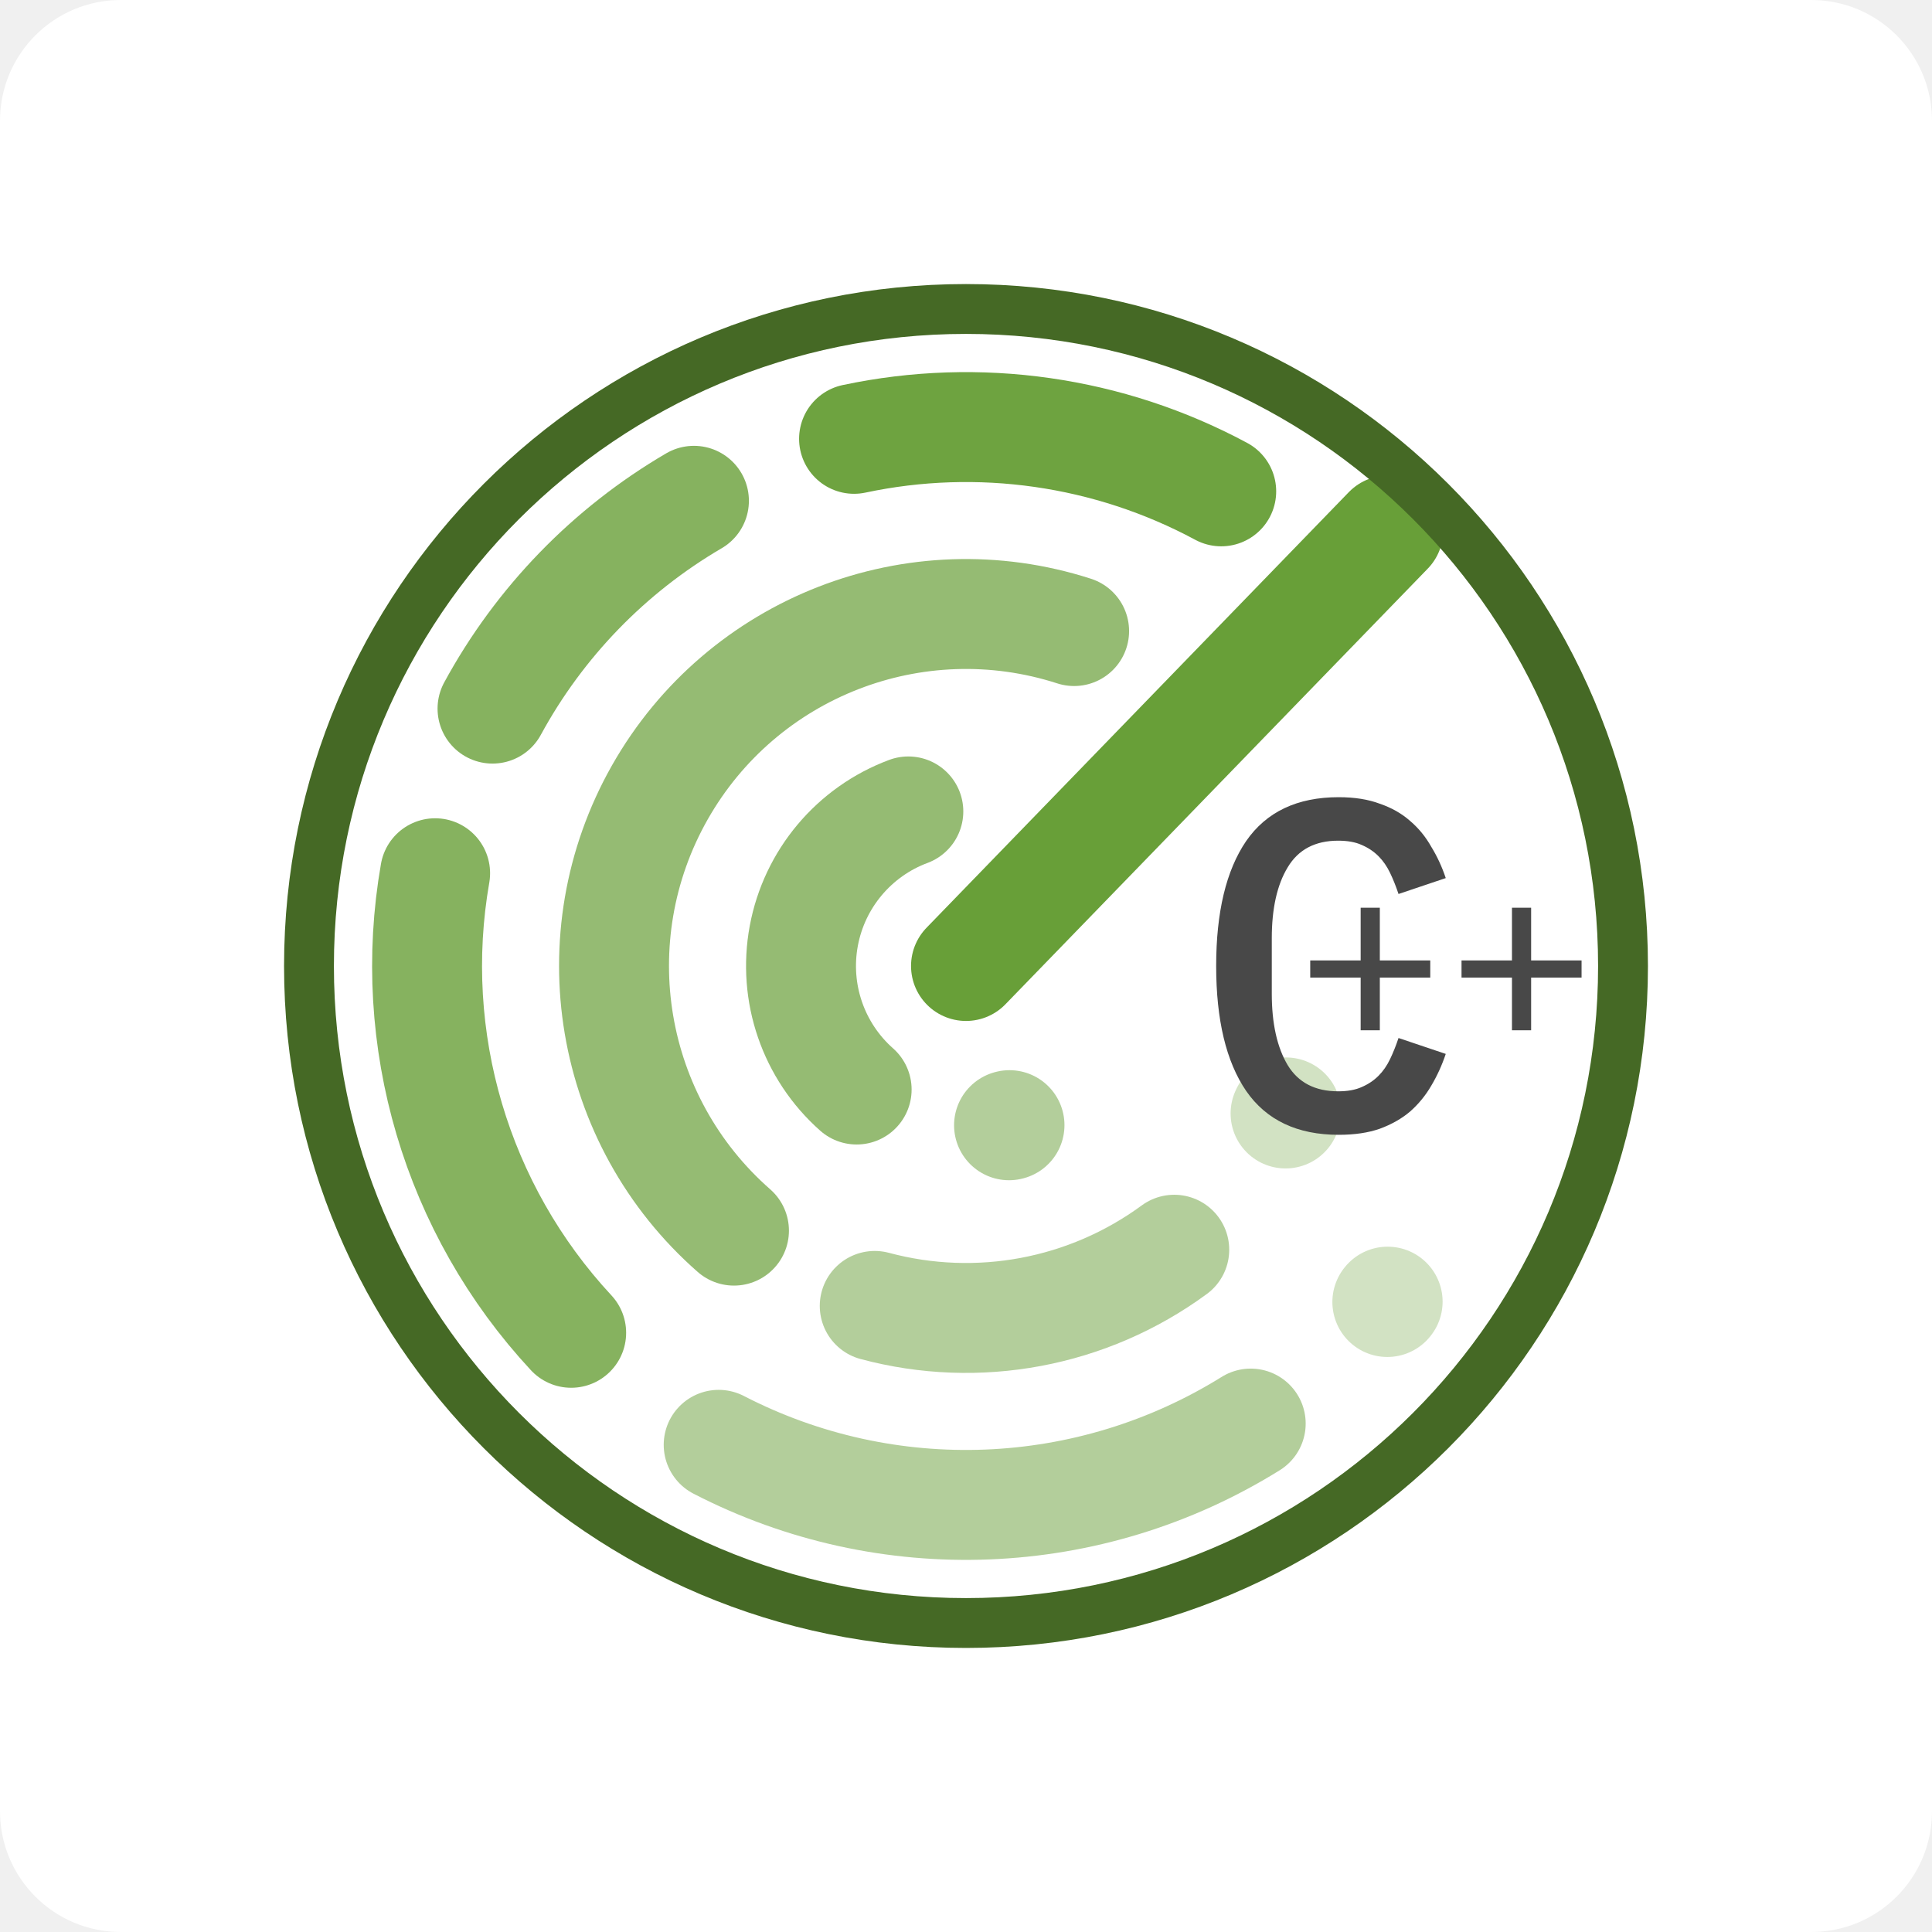
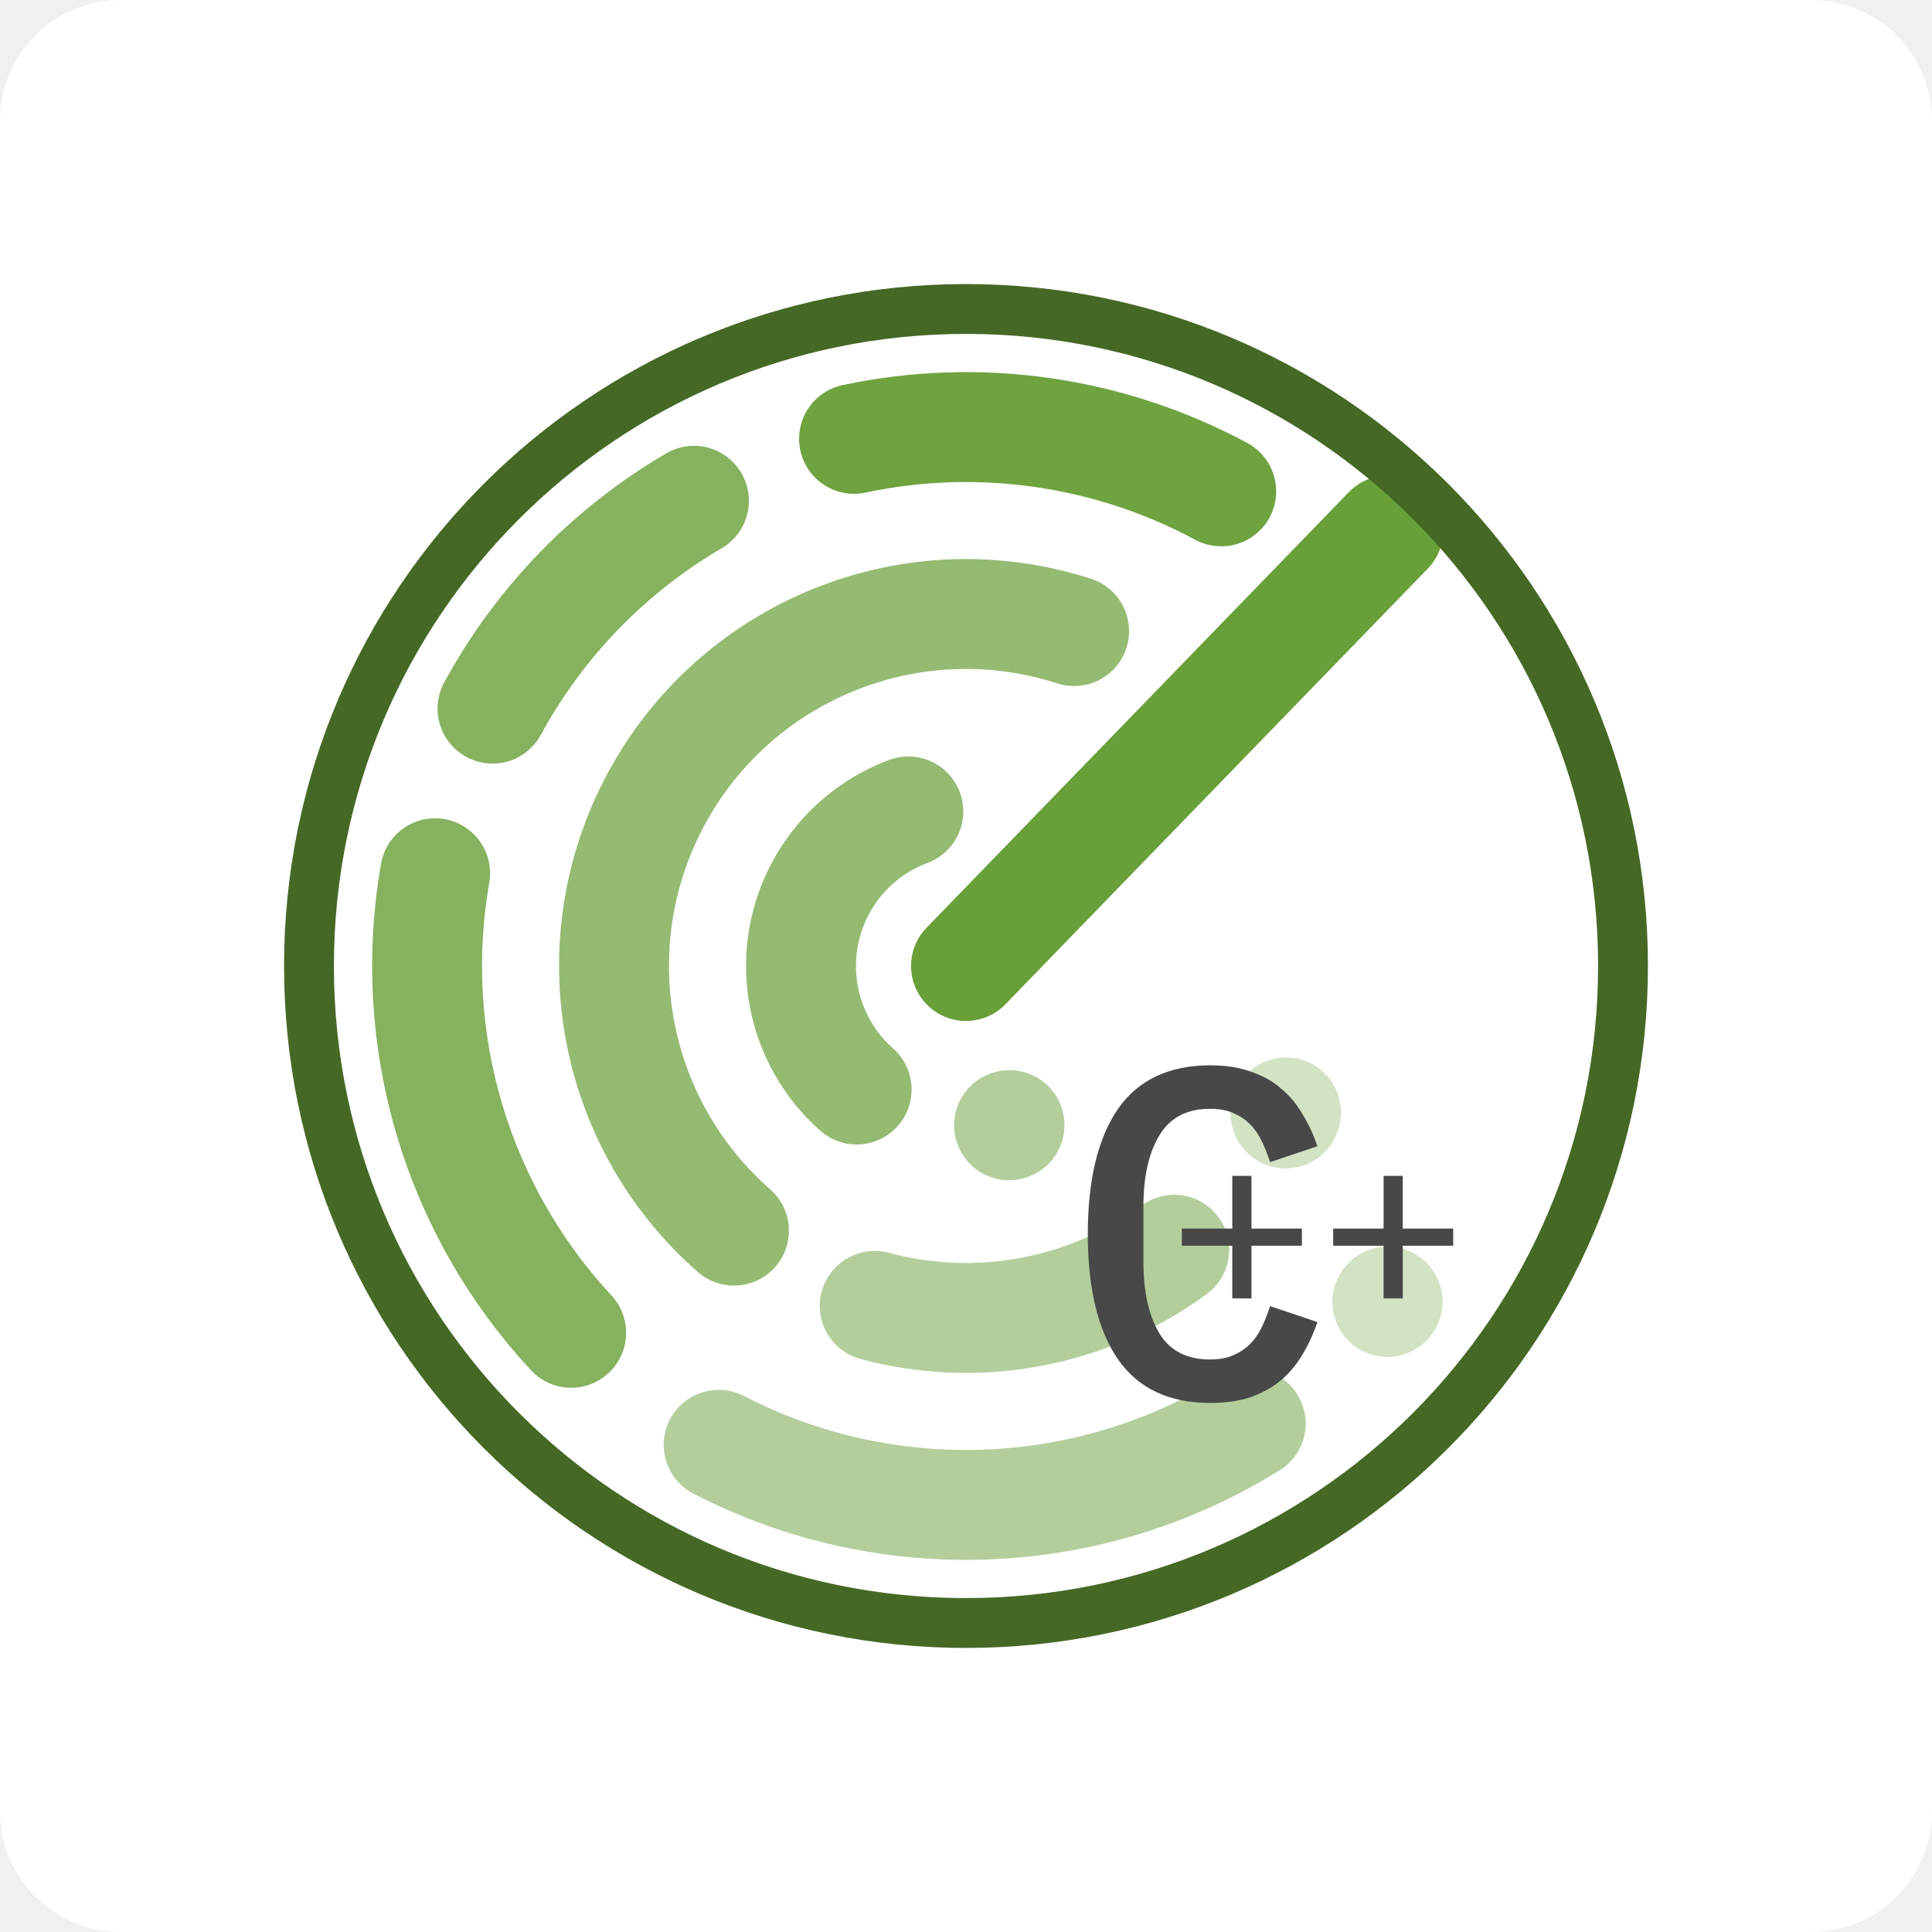
<svg xmlns="http://www.w3.org/2000/svg" width="512mm" height="512mm" viewBox="0 0 512 512" version="1.1" id="svg8">
  <defs id="defs2" />
  <g id="layer1" transform="translate(-22.60834,-57.68037)">
    <rect style="fill:#ffffff;fill-opacity:1;stroke:none;stroke-width:2.993" id="rect304" width="512" height="512" x="22.608" y="57.68" rx="32" />
    <g id="g1693" transform="matrix(3.303226,0,0,3.303226,-93.84415,-174.623)">
      <path style="fill:none;fill-rule:evenodd;stroke:#689f38;stroke-width:8.819;stroke-linecap:round;stroke-miterlimit:4;stroke-dasharray:none;stroke-opacity:0.3" id="path1917-8-3" d="m 146.581,174.754 a 43.236,43.236 0 0 1 -0.024,0.03" />
      <path id="path1917-8-3-3" style="fill:none;fill-rule:evenodd;stroke:#689f38;stroke-width:8.819;stroke-linecap:round;stroke-miterlimit:4;stroke-dasharray:none;stroke-opacity:0.3" d="m 138.431,159.573 a 28.236,28.236 0 0 1 -0.039,0.085" />
      <path style="fill:none;stroke:#689f38;stroke-width:8.819;stroke-linecap:round;stroke-linejoin:miter;stroke-miterlimit:4;stroke-dasharray:none;stroke-opacity:1" d="m 112.754,147.826 33.879,-34.948" id="path2823" />
      <path id="path1917-8-3-5" style="fill:none;fill-rule:evenodd;stroke:#689f38;stroke-width:8.819;stroke-linecap:round;stroke-miterlimit:4;stroke-dasharray:none;stroke-opacity:0.5" d="m 135.596,184.536 a 43.236,43.236 0 0 1 -42.684,1.705" />
      <path id="path1917-8-3-8" style="fill:none;fill-rule:evenodd;stroke:#689f38;stroke-width:8.819;stroke-linecap:round;stroke-miterlimit:4;stroke-dasharray:none;stroke-opacity:0.8" d="M 81.078,177.254 A 43.236,43.236 0 0 1 70.163,140.384" />
      <path id="path1917-8-3-36" style="fill:none;fill-rule:evenodd;stroke:#689f38;stroke-width:8.819;stroke-linecap:round;stroke-miterlimit:4;stroke-dasharray:none;stroke-opacity:0.8" d="M 74.768,127.177 A 43.236,43.236 0 0 1 90.927,110.504" />
      <path id="path1917-8-3-38" style="fill:none;fill-rule:evenodd;stroke:#689f38;stroke-width:8.819;stroke-linecap:round;stroke-miterlimit:4;stroke-dasharray:none;stroke-opacity:0.957" d="m 103.773,105.533 a 43.236,43.236 0 0 1 29.457,4.213" />
      <path style="fill:none;fill-rule:evenodd;stroke:#689f38;stroke-width:8.819;stroke-linecap:round;stroke-miterlimit:4;stroke-dasharray:none;stroke-opacity:0.5" id="path1917-8-3-3-7" d="m 129.462,170.589 a 28.236,28.236 0 0 1 -24.03,4.508" />
      <path style="fill:none;fill-rule:evenodd;stroke:#689f38;stroke-width:8.819;stroke-linecap:round;stroke-miterlimit:4;stroke-dasharray:none;stroke-opacity:0.7" id="path1917-8-3-3-8" d="M 94.139,169.057 A 28.236,28.236 0 0 1 88.195,133.893 28.236,28.236 0 0 1 121.428,120.955" />
      <path id="path1917-8-3-3-6-6" style="fill:none;fill-rule:evenodd;stroke:#689f38;stroke-width:8.819;stroke-linecap:round;stroke-miterlimit:4;stroke-dasharray:none;stroke-opacity:0.5" d="m 116.244,160.594 a 13.236,13.236 0 0 1 -0.037,0.01" />
      <path id="path1917-8-3-3-6-1" style="fill:none;fill-rule:evenodd;stroke:#689f38;stroke-width:8.819;stroke-linecap:round;stroke-miterlimit:4;stroke-dasharray:none;stroke-opacity:0.7" d="m 103.981,157.737 a 13.236,13.236 0 0 1 -4.24,-12.329 13.236,13.236 0 0 1 8.387,-9.983" />
      <circle style="fill:none;fill-rule:evenodd;stroke:#456925;stroke-width:4;stroke-miterlimit:4;stroke-dasharray:none;stroke-opacity:1" id="path1917" cx="112.754" cy="147.826" r="52.711" />
    </g>
-     <g id="g3659" transform="matrix(3.303226,0,0,3.303226,-173.933,-246.3388)" style="stroke:none;stroke-width:0.758;stroke-dasharray:none;stroke-opacity:1">
+     <g id="g3659" transform="matrix(3.303226,0,0,3.303226,-207.9508,-175.2793)" style="stroke:none;stroke-width:0.758;stroke-dasharray:none;stroke-opacity:1">
      <g aria-label="C" id="text362" style="font-weight:500;font-size:37.515px;font-family:'IBM Plex Mono';-inkscape-font-specification:'IBM Plex Mono Medium';fill:#484848;stroke:none;stroke-width:0.758;stroke-dasharray:none;stroke-opacity:1" />
      <g id="g1253" transform="translate(1.144264,-3.203939)" style="stroke:none;stroke-width:0.758;stroke-dasharray:none;stroke-opacity:1">
        <path d="m 165.755,186.284 q -4.99,0 -7.428,-3.526 -2.401,-3.526 -2.401,-10.017 0,-6.49 2.401,-10.017 2.438,-3.526 7.428,-3.526 1.913,0 3.301,0.525 1.426,0.488 2.438,1.388 1.013,0.863 1.688,2.063 0.713,1.163 1.163,2.514 l -3.789,1.276 q -0.3,-0.9 -0.675,-1.688 -0.375,-0.788 -0.938,-1.351 -0.563,-0.563 -1.351,-0.9 -0.75,-0.338 -1.876,-0.338 -2.776,0 -4.052,2.138 -1.276,2.101 -1.276,5.702 v 4.427 q 0,3.601 1.276,5.74 1.276,2.101 4.052,2.101 1.125,0 1.876,-0.338 0.788,-0.338 1.351,-0.9 0.563,-0.563 0.938,-1.351 0.375,-0.788 0.675,-1.688 l 3.789,1.276 q -0.45,1.351 -1.163,2.551 -0.675,1.163 -1.688,2.063 -1.013,0.863 -2.438,1.388 -1.388,0.488 -3.301,0.488 z" style="font-weight:500;font-size:37.515px;font-family:'IBM Plex Mono';-inkscape-font-specification:'IBM Plex Mono Medium';fill:#484848;stroke:none;stroke-width:0.758;stroke-dasharray:none;stroke-opacity:1" id="path1199" />
        <g aria-label="++" id="text1072" style="font-size:20.231px;font-family:'IBM Plex Mono';-inkscape-font-specification:'IBM Plex Mono';fill:#484848;stroke:none;stroke-width:0.758;stroke-dasharray:none;stroke-opacity:1">
          <path d="m 167.518,177.898 v -4.228 h -4.046 v -1.376 h 4.046 v -4.228 h 1.538 v 4.228 h 4.046 v 1.376 h -4.046 v 4.228 z" style="stroke:none;stroke-width:0.758;stroke-dasharray:none;stroke-opacity:1" id="path1196" />
          <path d="m 179.657,177.898 v -4.228 h -4.046 v -1.376 h 4.046 v -4.228 h 1.538 v 4.228 h 4.046 v 1.376 h -4.046 v 4.228 z" style="stroke:none;stroke-width:0.758;stroke-dasharray:none;stroke-opacity:1" id="path1193" />
        </g>
      </g>
    </g>
  </g>
</svg>
